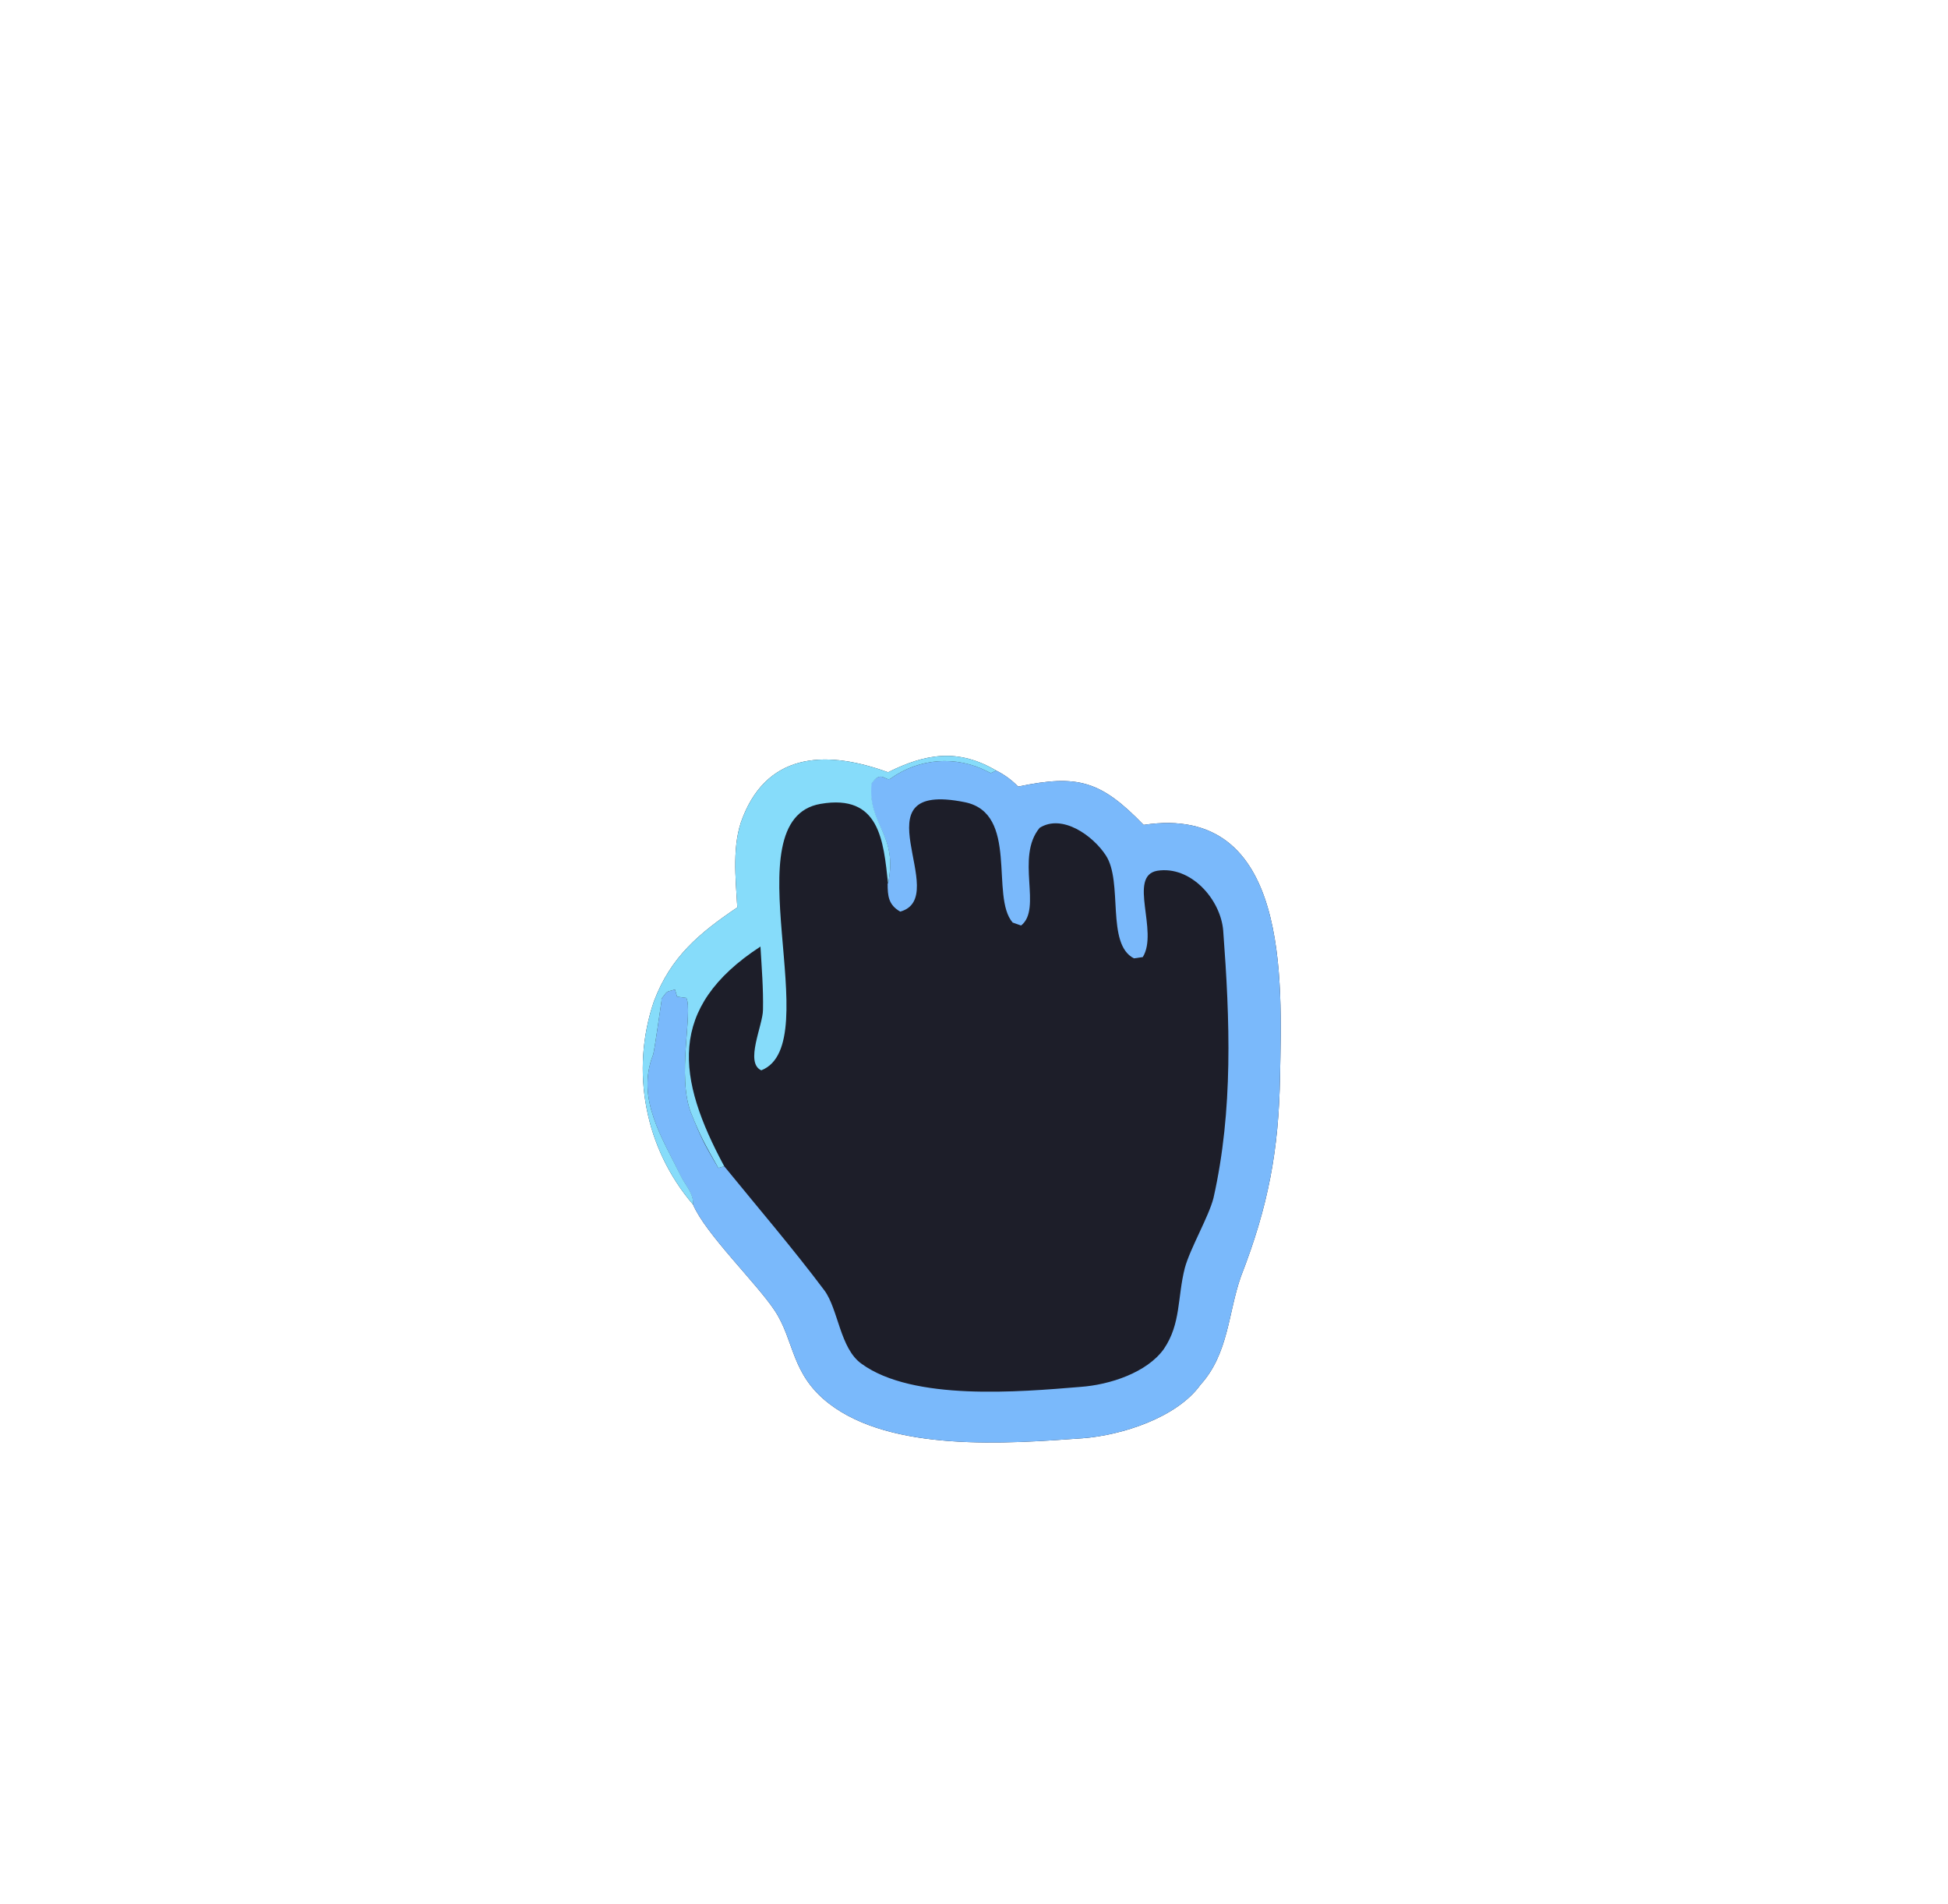
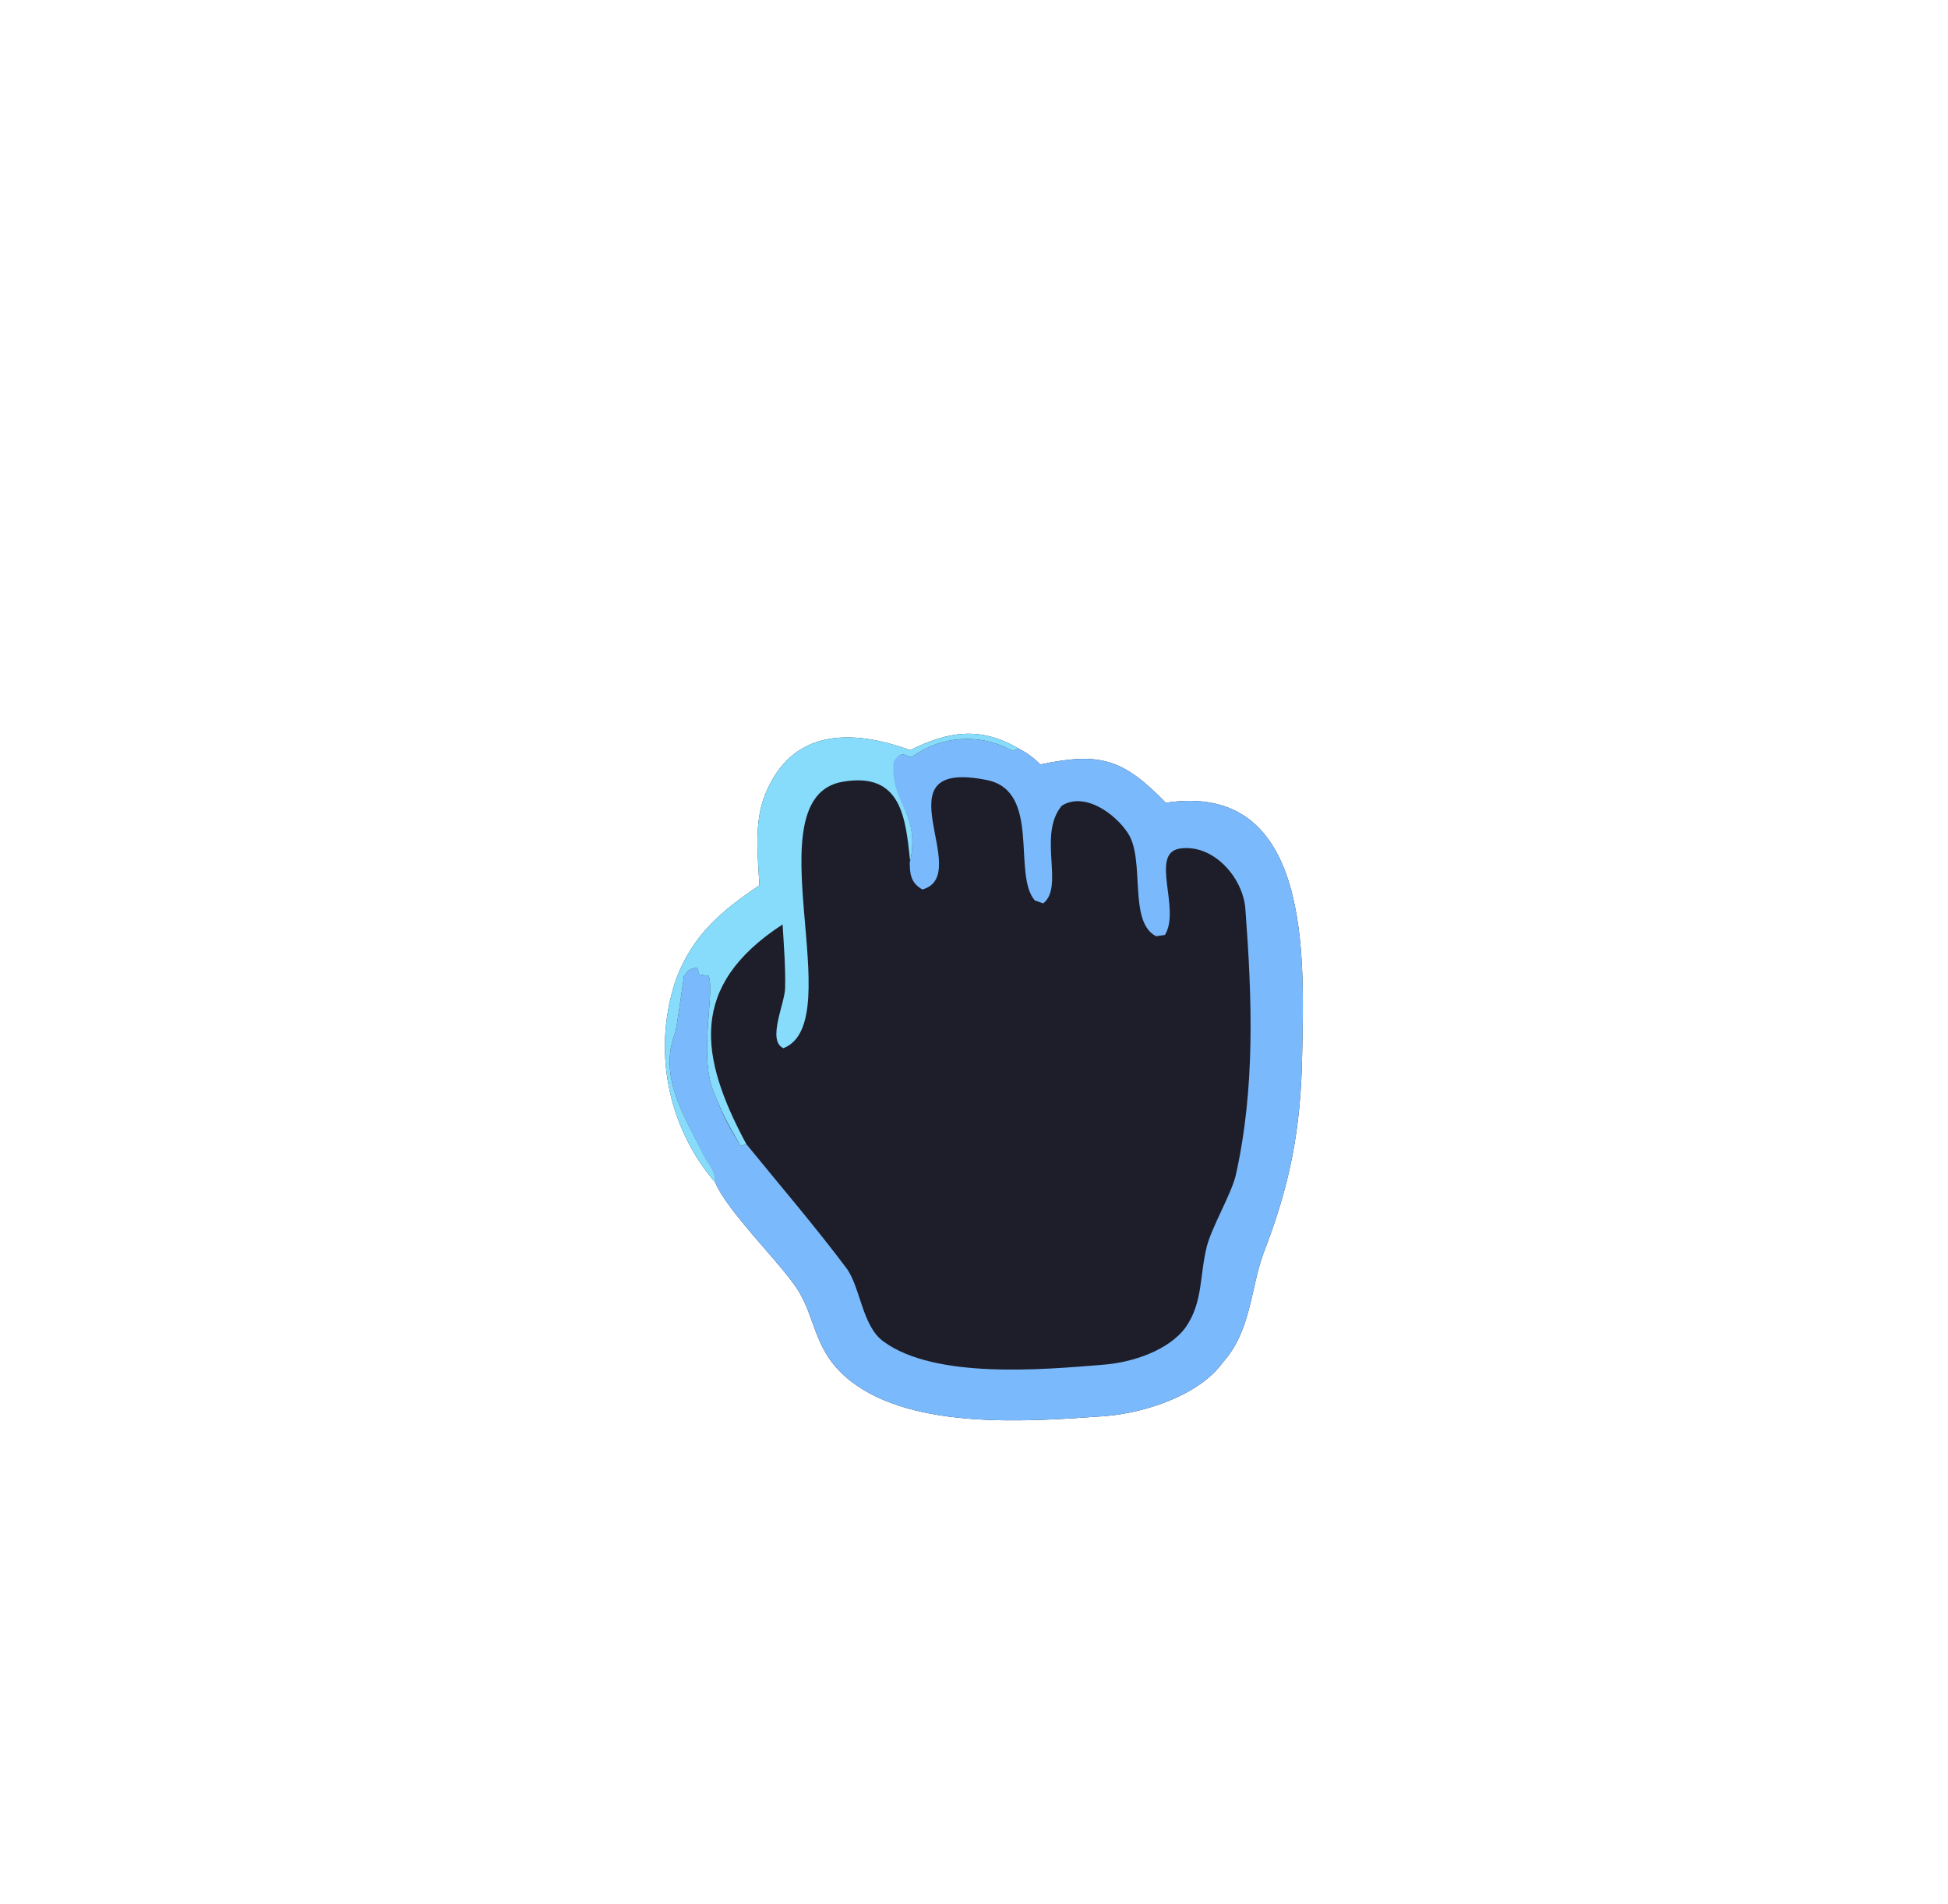
<svg xmlns="http://www.w3.org/2000/svg" width="44" height="43" viewBox="0 0 44 43">
-   <svg x="0.99" y="7.41" width="36.52" height="35.69" viewBox="0 341.333 384 341.333" preserveAspectRatio="xMidYMid meet" style="overflow:hidden">
+   <svg x="1.49" y="6.91" width="36.52" height="35.69" viewBox="0 341.333 384 341.333" preserveAspectRatio="xMidYMid meet" style="overflow:hidden">
    <g transform="translate(0 0)" data-sgt-offset="1">
      <defs>
        <linearGradient id="a" x1="1399.2" x2="1243.7" y1="228.9" y2="150.1" gradientUnits="userSpaceOnUse">
          <stop offset="0" stop-color="#678DFD" />
          <stop offset="1" stop-color="#8CDAFB" />
        </linearGradient>
      </defs>
      <path fill="url(#a)" d="M1296 106.3c2.2-7.9 5.2-14 12.6-18.2a25 25 0 0 1 18.8-2.3 25.6 25.6 0 0 1 15.5 12.5c1 1.7 1.7 3.5 2.5 5.3 6-4 11.3-5.7 18.7-4 6.2 1.2 11.6 5 15 10.2 5.6 9 2 16.9 3.6 20.2l4.7-.9c11.8-2.3 25.2 6.7 26.6 19.3 1.9 17.6-13 36.2-16 52.5-4.8 26.5-.3 44.6-18.4 68.2a66.7 66.7 0 0 1-43.9 25.3c-20 2.6-39-1.8-55-14.4a84.6 84.6 0 0 1-14.8-15.2c-7.5-9.8-13.1-22.4-20.3-33-5.1-7.4-14.9-16.6-18.7-23.6-15.2-28.4 16.3-47.9 41.2-28.8-2.2-9-5.8-22.3-7-31.2-1.6-6-3.3-12-3.8-18.1-1.4-14.6 6.7-27.3 22-28.2 6-1.4 11.6 1.4 16.7 4.4Z" data-index="1" />
      <path fill="#1D1E29" d="M1279.8 113.6c5 .9 6.5 1.2 9.8 5.5 7.4 9.5 10.4 52.4 18.3 58 .7-.1 1 0 1.4-.7 5.9-10.6-5-56.7-.3-70.3 1.4-4.2 5.6-7.3 9.8-8.6a9 9 0 0 1 6.9.5c3.7 2 5.8 6.5 6.8 10.4 3.3 13-3 64 2 69.2 13.7-2.7 4.7-77.7 30.6-64.5 13.8 7-11.6 67.2-2.6 74.2 10.2-4 14.9-52.2 33-45 10.2 3.8 4.2 18.3 1.3 25-4.3 10-8.3 20.1-11.1 30.6-4.6 20.8-1.7 37.7-12.5 57.3a53.1 53.1 0 0 1-31.9 25 59.3 59.3 0 0 1-45.6-5.8 61.7 61.7 0 0 1-17.3-14.6c-8-9.8-13.1-22-20.1-32.5-4.5-6.7-10.2-13.1-15.2-19.3-2.5-3.2-6.2-7.5-7.2-11.4-2.9-11 14.5-15.7 21.5-10 4.8 3.8 8.9 8.7 13.1 13 3 3 6.6 6.8 11 6.4 1.8-.1 2.9-1.2 3.8-2.4 1-5.4-1.4-16.4-3.2-21.8-4.5-14-6.3-32-11-45.5-1-11.9-6-16 8.7-22.7Z" data-index="2" style="opacity:1" />
      <path fill="#99F5FB" d="M1261 148.2c-1.5-6-3.2-12-3.8-18.1-1.3-14.6 6.8-27.3 22-28.2-5.9 5.7-12.6-2-8.8 15.3l.8.4.7-.7c2.3-2.2 3-3 6-3.8l1.9.5c-14.7 6.8-9.7 10.8-8.7 22.7l-1.3-.5c.1-2.6-1-5-3-6.5l-.3.4 1 .7-1.2-.3a14.8 14.8 0 0 1-6 8c-.3 4.2 2.8 7.2.7 10.1Z" data-index="3" />
      <defs>
        <linearGradient id="b" x1="663.9" x2="507.5" y1="554.3" y2="458.7" gradientUnits="userSpaceOnUse">
          <stop offset="0" stop-color="#87A3F8" />
          <stop offset="1" stop-color="#86E3FC" />
        </linearGradient>
      </defs>
      <path fill="url(#b)" d="M580.4 414.4a92.7 92.7 0 1 1 11.7 185 92.7 92.7 0 0 1-11.7-185Z" data-index="4" style="opacity:1" />
      <path fill="#1D1E29" d="M582 427.2a79.7 79.7 0 1 1 8.4 159.3 79.7 79.7 0 0 1-8.5-159.3Z" data-index="5" style="opacity:1" />
      <path fill="#7A99FB" d="M619.2 456.3a59.6 59.6 0 0 1 17 84.6c-5 7.3-20.2 21.5-29 22.2-6.7-1-14.4 7.5-13.2-6 .2-3.2 2.7-3.6 5.2-4.5l-.5-.8c11.3-5 15.8-5.1 24.7-16.4 7.7-9.7 11.1-22 9.6-34.3-2-15.9-9.1-24-20.9-33.3 2.1-1.4 5.8-9 7-11.5Z" data-index="6" style="opacity:1" />
      <path fill="#86DCFA" d="M525.3 506.5c6-1.2 5.2-3 12.3-2l.3 1.4c1 32.2 29.7 52.4 60.8 46l.5.7c-2.5 1-5 1.3-5.2 4.4-1.2 13.6 6.5 5 13.1 6.1a60.5 60.5 0 0 1-62.7-12.9 58.6 58.6 0 0 1-19.1-43.7Z" data-index="7" style="opacity:1" />
      <path fill="#737DBB" d="M526.2 500c4.4-38 51.6-61.9 49.5-42.5-2.7 3-8.4 6-12.2 8a48 48 0 0 0-24.3 30c-.9 3.7-.6 7.2-1.3 10.4l-.3-1.4c-7.1-1-6.3.8-12.3 2 .2-2 .6-4.4 1-6.4Z" data-index="8" />
      <path fill="#97CCD6" d="M526.2 500c6.2-6 12.3-4.4 11.4 4.5-7.1-1-6.3.8-12.3 2 .2-2 .6-4.4 1-6.4Z" data-index="9" />
      <path fill="#86DCFA" d="M612.1 467.8c-9.9-5.5-16.6-6.2-27.3-8.5-3.7-.8-4.4-6.6-2.5-10.2 7.5-7.3 29.4 2.7 36.9 7.2-1.3 2.5-5 10-7.1 11.5Z" data-index="10" style="opacity:1" />
      <path fill="#1D1E29" d="M905.8 178c-.1-13.8-.6-27.7-.9-41.6 0-7-.7-17.6.2-24.4.6-4.3 2-8.4 4-12.3 8.1-14.6 25.5-18.6 40-10.6 20.7 11.4 8 38.8 12.9 54.5 4-.4 7-.7 11 .7 5.1 1.8 7.8 4.5 11.6 8.2 10.9-2 18.4 0 25.9 8.2 27-1.9 33.4 13 33 37.8-.3 12.8.8 25.6-1.2 38.3-1 6.5-2.8 12.8-5.5 18.7-17.5 39.9-66.6 52.4-104.4 35-29.4-13.8-36.3-33.5-51.6-60.3-10.6-18.7-29.1-40.6 2.5-55.6 6.4-3 16.3.2 22.5 3.5Z" data-index="11" style="opacity:1" />
      <path fill="#7AB9FB" d="M905.8 178c-.1-13.8-.6-27.7-.9-41.6 0-7-.7-17.6.2-24.4.6-4.3 2-8.4 4-12.3 8.1-14.6 25.5-18.6 40-10.6 20.7 11.4 8 38.8 12.9 54.5-8.8 2.4-9.2 2.3-13.2 11-.3-11.8 2.3-46.4-4.2-52.7a15 15 0 0 0-11.3-4.2c-4.5.3-8.7 2.4-11.6 5.9-1.7 2-3.4 5.4-3.5 8-1.8 32.7 2.4 66.7.5 99.4-6.7-6-19.8-26.3-28.4-24.7-23.5 4.5-4.6 25.5 1.3 36.4 6.2 10.7 12 24 19.4 33.9 4.4 5.9 9.7 11.1 15.7 15.4a68.8 68.8 0 0 0 51.5 12.6c27.7-4.6 44.3-21.3 51-48 3.9-5.7 1.6-43.2 2.5-54.3-6.3-13-10.4-12.8-22.6-9-1.7.5-4.7-3.7-6.2-4.4-4.8-4.2-5.7-5-12.1-5.6-3.6 1.5-5.3 2-7.3 5.6-1.5.4-5.2.6-7 .7V166c-.2-5.1-1.8-7-5.2-10l.1-.5c-1-1-1-.9-1.6-2.2 2.5-2.1 3.4-.3 7-2.2v-.9c-4-1.5-4.2-1.4-6-4.6l2.1-1.3c5.2 1.8 7.9 4.5 11.7 8.2 10.9-2 18.4 0 25.9 8.2 27-1.9 33.4 13 33 37.8-.3 12.8.8 25.6-1.2 38.3-1 6.5-2.8 12.8-5.5 18.7-17.5 39.9-66.6 52.4-104.4 35-29.4-13.8-36.3-33.5-51.6-60.3-10.6-18.7-29.1-40.6 2.5-55.6 6.4-3 16.3.2 22.5 3.5Z" data-index="12" style="opacity:1" />
      <path fill="#7DABFB" d="M971.4 155.5c3.1.8 3.2-.8 6.8.7 2.3 2.4 2.7 2.6 2.1 6 4.8-1 6.7-2.3 10.5 1.1-3.6 1.5-5.3 2-7.3 5.6-1.5.4-5.2.6-7 .7V166c-.2-5.1-1.8-7-5.2-10l.1-.5Z" data-index="13" style="opacity:1" />
      <path fill="#7A99FB" d="M962 143.6c4-.4 7-.7 11 .7l-2.2 1.3c1.8 3.2 2 3.1 6 4.6v.9c-3.6 1.9-4.5 0-7 2.2.6 1.3.6 1.2 1.6 2.2l-.1.4c-7.1-1.4-12.8-1.7-15.8 6.4l-3.5.3-1-.8-.2-5c-.4 3-.3 5.6-2 8.2v-10.4c4-8.7 4.4-8.6 13.2-11Z" data-index="14" style="opacity:1;visibility:visible" />
      <path fill="#737DBB" d="M1002.9 169c1.5.6 4.5 4.8 6.2 4.3 12.2-3.8 16.3-4 22.6 9-.9 11.1 1.4 48.6-2.6 54.2 1.5-10.5 5.7-60.8-8.2-63.8-17.6-4-4.2 18-13.2 22.2l-1.2-.7c-3.6-5.3-2-17.1-3.5-24.6l-.1-.7Z" data-index="16" style="opacity:1" />
      <path fill="#737DBB" d="M976.6 169.6c1.7-.1 5.4-.3 7-.7.2 5.4 2 14-3 17.4l-1.6-.5c-3.7-5-2.6-9.7-2.4-16.2Z" data-index="17" />
      <path fill="#737DBB" d="m950.8 156.8.3 5 1 .8 3.4-.3c.3 6.4 1.2 11.8-2 17.3l-1.4 1c-4.8-2.4-3.5-11-3.3-15.6 1.7-2.6 1.6-5.1 2-8.2Z" data-index="18" style="opacity:1;visibility:visible" />
      <path fill="#1D1E29" d="M200.5 429.9c9-4.5 16.7-5.7 25.7-.4a19 19 0 0 1 5.2 3.8c14.3-3 19.7-1.3 29.8 9.1 34.9-5.3 32.8 37.4 32.4 59.6-.3 17.8-2.8 31-9.3 47.7-3 8.5-2.9 18.3-9.6 25.7-5.6 7.8-18.7 12-28 12.7-18 1.3-45.4 3.3-60.3-8.3-9-7-8.1-14.9-12.8-22-4.2-6.4-16.5-18.3-19.4-25.2a49.6 49.6 0 0 1-9.3-48.3c4-10.6 10.8-16.2 19.8-22.3-.4-7-1.3-15 1.3-21.4 6.3-16 20.8-15.7 34.5-10.7Z" data-index="19" />
      <path fill="#7AB9FB" d="M200.5 456.3c2.5-11.7-5-14-4-23.7 2.4-3.4 3.4-.4 4.6-1.2a22 22 0 0 1 23-1.7l.8.4 1.3-.6a19 19 0 0 1 5.2 3.8c14.3-3 19.7-1.3 29.8 9.1 34.9-5.3 32.8 37.4 32.4 59.6-.3 17.8-2.8 31-9.3 47.7-3 8.5-2.9 18.3-9.6 25.7-5.6 7.8-18.7 12-28 12.7-18 1.3-45.4 3.3-60.3-8.3-9-7-8.1-14.9-12.8-22-4.2-6.4-16.5-18.3-19.4-25.2.1-2.6-1.8-4.6-2.8-6.5-4.5-9.3-10.8-18.7-6.7-29.1.3-.8 1.8-11.5 2-12.8v-.5c1.6-2 .8-1.5 3.2-2.2l.5 1.7 2.2.3c1.6 3.3-2.3 18.6 1.1 27.3 2.3 5.7 3 7.2 6.5 13.1l1.4-.4c7.9 9.7 16.3 19.5 23.8 29.5 3.3 4.5 3.7 13.8 8.8 17.4 12.2 8.9 37.5 6.7 52 5.5 7-.5 15.8-3.4 19.8-9 4.1-6 3.2-12.3 5-19.3 1.3-4.7 5.7-12.2 6.8-16.6 4.7-20.9 3.9-42.2 2.3-63.5-.6-7.4-7.7-15.5-15.7-14.2-7 1.3.4 14.4-3.4 20.5l-2.1.3c-6.7-3.4-2.5-18.2-6.7-24.5-3-4.6-10.3-9.9-15.7-6.5-5.8 7 .7 19.2-4.4 23.2l-2-.7c-5.4-6.2 1.6-26-11.4-28.6-26.4-5.3-2.8 22.5-15.3 26-2.8-1.6-3-3.7-3-6.7Z" data-index="20" />
      <path fill="#86DCFA" d="M200.5 429.9c9-4.5 16.7-5.7 25.7-.4l-1.3.6-.8-.4a22 22 0 0 0-23 1.7c-1.2.8-2.2-2.2-4.5 1.2-1 9.7 6.4 12 3.9 23.7-1.1-10.2-2-21.3-16-18.9-21.8 3.7 1.9 57-14.1 63.3-4-1.8.4-10.7.4-14.4.1-5-.3-9.9-.6-15-22.4 14.6-19.8 31.4-8.6 52.2l-1.4.4c-3.4-6-4.2-7.4-6.5-13.1-3.4-8.7.5-24-1.1-27.3l-2.2-.3-.5-1.7c-2.4.7-1.6.2-3.2 2.2v.5c-.2 1.3-1.7 12-2 12.8-4.1 10.4 2.2 19.8 6.7 29 1 2 3 4 2.8 6.6a49.6 49.6 0 0 1-9.3-48.3c4-10.6 10.8-16.2 19.8-22.3-.4-7-1.3-15 1.3-21.4 6.3-16 20.8-15.7 34.5-10.7Z" data-index="21" />
      <path fill="#7DABFB" d="M164.4 156.4v-.6c.3-15.5-1.3-31.8.6-47 1.3-6 5.3-12.6 11-14.8 15-5.9 26.3 5.6 36.3 15.1 4.6 3.3 13.1 11 17.7 15l31.5 27.8c14.6 12.8 29.8 25.3 43.7 38.8 13.5 13 7.3 33.4-11.4 35.6-8.3 1-17.2.2-25.6.3 5.5 12.1 17.5 33.4 17 44.4-1 18.5-20.9 28.3-36.9 22.1-14.4-5.6-23.5-32.4-29-44.2-9.3 9.3-20.5 24.7-34.6 24.5-16.1-.2-21.5-13.6-20.4-27.8.3-29.7-.6-59.6 0-89.2Z" data-index="22" style="opacity:1" />
      <path fill="#1D1E29" d="M177.1 159.6c1.1-11.2-4.6-52.6 6.7-54.8 6 .7 12.7 8 17.7 12.2 7 6.9 17.5 15.6 25.1 22.2L272 179c4.4 3.9 22 18.3 24.6 22 15.3 22.2-40.3 8.1-46.4 14.9-.3 6.9 21.5 46.2 22 52 .3 4.1-1.3 8.2-4.5 10.8-23.9 20.6-33.6-43.2-44.6-49-2.4-.2-3.8.6-5.6 2-6.9 5.8-25 29.2-32.9 28.8-2 0-4-.9-5.4-2.4-4.6-5-.6-83.2-2.1-98.4Z" data-index="23" style="opacity:1" />
      <path fill="#68F7E2" d="M164.4 156.4v-.6c.3-15.5-1.3-31.8.6-47 1.3-6 5.3-12.6 11-14.8 15-5.9 26.3 5.6 36.3 15.1-4.2-.7-14.5-10.6-18.4-13.9-2 2.6-4.8 5.7-4.8 8.7 2.2 6.4 11.8 5.9 12.4 13.1-5-4.3-11.7-11.5-17.7-12.2-11.3 2.2-5.6 43.6-6.7 54.8-2.3-2.6-.2-36.7-1.2-43.3a27 27 0 0 1-9 2.3l-1 .2c.2 15 .3 30.1 0 45.2h-.4l-1.1-7.6Z" data-index="24" style="opacity:1" />
      <path fill="#7DABFB" d="M1410.2 736.8c6.8-.5 13.3 2.4 16.1 8.8 2.8 6.5-.9 16.7-3 23.1-5.7 18.4-11.5 36.8-17.5 55.2-3 9-11.3 13.9-20.5 10.2-5.8-2.4-7.8-8.1-9.8-13.4-14 13.6-30.9 29.8-44 44 21.3 6.7 20.8 27.7 5.8 31.5-18.1 4.6-67 26.1-82.4 25.8-18.9-4.7-14.3-18.7-9.3-32.4 8.5-23.2 15.2-47.4 24.8-70.2 2-4.7 9-7 13.3-8 14 3 15.2 9 18.2 21.5l43-42.8-3.8-1.5c-4.8-2.2-8.8-6-10.4-11-4-12.5 11-18.9 20.4-21.7 19.5-6 39.5-14.1 59.1-19.1Z" data-index="25" style="opacity:1" />
      <path fill="#1D1E29" d="M1411.3 749.4c2 .1 1.1-.1 3 1 1.3 4.2-17.7 57.4-20 66a9.7 9.7 0 0 1-2.8 4.6c-2.9-1.8-7.6-17.1-9.9-22l-.4-.8a492.8 492.8 0 0 0-29 28.2c-12.8 13.8-31.5 30.1-43.4 44 6.5 3.7 21.7 6.7 25 10.6-.5 1.6-1.3 2.8-3 3.2-10.5 2.4-70.6 26.2-76.7 23.7.1-.8.3-2 .6-2.8 8-23.5 16.1-47.1 24.3-70.6.9-2.7 2.3-7.7 4.7-9 6.3 3 6.4 28.4 13.5 28.7 16.4-13.6 50.1-50.4 67.8-66.5l.2-1.9c-3-5.6-17-6-20.8-11.2l.3-1.2c5-4.2 55.6-19.9 66.6-24Z" data-index="26" style="opacity:1" />
      <path fill="#7DABFB" d="M908 827.2c-5.4 14.3-22.3 15.2-27 4.2-9.4-22.4-17.8-48-25.3-71.3-3.7-11.2 7.2-20.9 18-18.2 18.5 4.6 37.4 10.8 55.6 16.8 7.3 1.6 16.9 3.8 21 10.7 5.5 9.2-.2 17.3-8.5 21.4l-2.1 1c13.2 12.1 28.4 26.2 41.1 39 1.2-6.8 1.9-14.7 7.9-18.8 3.7-2.4 8.2-3.3 12.6-2.3 4.1 1 8.2 4 10.1 7.9 12.9 26.8 25 54.4 36 82a15.5 15.5 0 0 1-6.8 17.9c-9.2 5.4-28.6-3-38.7-6L956.5 898c-23.9-7.3-25.5-23.5-2.7-33.2l-28-26.6c-4-3.8-11.5-11.2-15.6-14.2-1.6.8-1.3 1-2.2 3.2Z" data-index="27" />
      <path fill="#1D1E29" d="M914.3 810.6c-2-2.1-7-7.4-9.5-8.1-6.5 2.8-6.2 17.7-11.2 22.5-2-1.2-24.9-63.5-25.4-69.4l1-.8c7.8-.7 45.7 13.6 57.8 16.1l.7.2c3 1 9 2.7 10.3 5.1-2.1 6.2-17.4 7.3-19.2 12 4.2 6 63.6 61.6 70 65.4 2.5-7.3 5.2-26.3 8.8-30.4 4.6.7 24.1 51.1 28.4 59.3 1.8 3.7 8 18.6 8.3 22l-1.1 1.2c-7.7-.2-78.3-21.1-80.6-24 1.6-3.3 18.5-9.2 23.5-12.2-12-12.8-27-25.9-39.8-38.2-4.4-4.3-18.3-18-22-20.7Z" data-index="28" />
      <path fill="#86DCFA" d="M908 827.2c-5.4 14.3-22.3 15.2-27 4.2-9.4-22.4-17.8-48-25.3-71.3-3.7-11.2 7.2-20.9 18-18.2 18.5 4.6 37.4 10.8 55.6 16.8-3.5 1-15.6-3.5-19.6-4.9-1.4 2.9-3.5 6.2-3 9 2.7 3.3 17.9 4.7 22.2 8l-1.2.3-.7-.2c-12.1-2.5-50-16.8-57.8-16.1l-1 .8c.5 5.9 23.4 68.2 25.4 69.4 5-4.8 4.7-19.7 11.2-22.5 2.5.7 7.5 6 9.5 8.1-4.7-1.2-7.1-4.6-10.4-8.2-1.8 5.4-6 21.4-10.4 24-5-2.5-6-16.2-10.1-21.4-3.5-.9-6.7 1.6-10 3 1.5 4.1 3.2 8.9 4.5 13 5.9 19.4 18.3 22.5 29.3 5.8l-.3-.3.7.2.4.5Z" data-index="29" />
      <path fill="#7A99FB" d="M1302.2 486c0-11.2.2-23.3-.1-34.6-.4-17.5-2-38.8 21.6-39.6 9-.3 19 7 19.7 16 1.7 19 .8 39.2.7 58.3h33c15.8-.4 38.3-1.6 39.1 20.2.4 9.8-6.5 18.7-16.8 20.6-17.8 1.6-37 .7-55 .7-.2 10.3 0 20.6 0 30.8-.1 10.9 2.2 27.3-6.7 35.4-12 11-33 4.6-35-12.6-1.4-17.5-.3-36-.5-53.6-10.6 0-24.7.3-35-.3-13.2.5-37.9 1-37.1-20 1-25.7 29.8-21.4 48.3-21.2 7.9-.1 15.8-.2 23.8 0Z" data-index="30" style="opacity:1" />
      <path fill="#1D1E29" d="M1270.8 497.4c6.2 0 38.7 1.5 41.5-1.3 6.2-6.4-2.6-55.2 3-67.7a8.4 8.4 0 0 1 7.2-5.4c2.4-.2 4.8.2 6.6 2 2 1.8 2.9 4.6 3.3 7.2 1.9 11 .3 37.6 0 50 0 4.5-1 10.2 2 13.8 11.5 7.1 66.2-7.2 70 8.7.5 2.3.3 4.8-1 6.8-1.7 2.7-5.1 4-8.2 4.6-8.8 1.6-58-2.4-61 2.1-7.3 10.4 7 65.9-8.7 69.6a9 9 0 0 1-7-1c-2.9-1.9-4-5.5-4.4-8.8-1.8-12.2 3.2-53.2-2.1-60.6-3-2-55-1.6-61.3-.7-16.9-6.2-7.7-21.9 7.1-19.4 2.5.4 10 0 13 .1Z" data-index="31" style="opacity:1" />
      <path fill="#7AB9FB" d="M1267.1 527.3c-13.1.5-37.8 1-37-20 1-25.7 29.8-21.4 48.3-21.2l-.9.3c-8.8 3-25.1-.6-29.9 2.9-.4 2.3-1.1 4.5-.6 6.7 4.5 2 23.5-1.6 28 .1-1.7 1.4-2.2.3-4.2 1.3-3 0-10.5.3-13-.1-14.8-2.5-24 13.2-7 19.4 4.6.8 14.9-.2 17.7.7-7 .7-18.8 1.3-25-2.7-2.8-1.7-3-6.6-3.1-9.6-2.1 3.8-6.7 9.1-6 12 12 15 20 6 32.7 10.2Z" data-index="32" />
      <defs>
        <linearGradient id="c" x1="177.1" x2="280.8" y1="814.6" y2="834.4" gradientUnits="userSpaceOnUse">
          <stop offset="0" stop-color="#8CE4F9" />
          <stop offset="1" stop-color="#7F8AFC" />
        </linearGradient>
      </defs>
      <path fill="url(#c)" d="M225 714.3c18.1-1.3 19.9 11.6 29.2 24 12.8 17 39.8 53.8-5.3 47.6-.2 26.6-.1 53.2 0 79.8 22.7-4.2 32.7 6.6 18.6 26.8-8.2 11.7-21 37-32.9 42.8-19.8 2.4-21.6-13.7-31.7-25.8-13.3-15.9-36-50.6 6.4-44.3l.1-79.3c-27.6 4.3-30.6-11.5-16.3-31.3 8.6-11.9 16.2-25.3 25.6-36.6a16 16 0 0 1 6.2-3.7Z" data-index="33" />
      <path fill="#1D1E29" d="M228.4 725.7c1.4.5 3.2 1.9 3.9 3 4 7.2 28.7 39.1 28 44.6-5.5 3.6-18.1-5-23.5 1.2-1 6.4-.7 38.4-.5 46.6.5 14.6-1 43 .6 56 4.3 6.2 17.2-3.4 23.5.7l.1 1.5a537.4 537.4 0 0 1-30.3 45c-5.2-1.8-24.8-34.7-30.1-41-1.4-1.5-2.2-3.4-1.7-5.5 5.2-3.6 17.4 4.3 22.5.3 1.2-6.2 1.6-99.7 0-104-1.8-5.1-17.4 2.8-22.3 0-.9-.6-.7-1-1-2 1.8-4.5 26.6-40.7 30.8-46.4Z" data-index="34" />
      <path fill="#7DABFB" d="M622.7 814.8c-3.9-21 10-28.1 26.3-16.6 11.5 8.2 36.9 20.3 44.5 31.5 6.7 9.9-8 20.4-16.4 24.4-11.6 5.5-26 18.9-38.3 22.9-1.9.2-3.8.3-5.7 0-11.8-1.2-11.5-12.5-10.4-21.3l-72.8-.2c3.4 24.2-12.6 27-29.4 14.3-11.5-8.6-62.1-29.6-35.4-47 10.1-6.6 37.2-25.6 48.3-29.8 16.3-1.5 18.7 8.2 16.3 21.6l73 .2Z" data-index="35" style="opacity:1" />
      <path fill="#1D1E29" d="m535.4 805.5 1.6.2c4.6 4.8-5.3 16 1.4 20.7 7.5.7 93.6.8 96.6-.7 4.7-6-3.6-17.2 1.2-20.2 5.4 2.4 40.1 24.3 45.2 28.5v2c-3.7 4-37.4 24.3-44.3 28.5l-1.8-.2c-3.2-3.5 2.8-10.2 1.8-15.1-.8-3.8-4.7-5.5-8.1-5.4-11.5.2-22.9.2-34.4.2l-35.3-.1c-6 0-16-.3-21.5.5-5.3 5.1 3.8 16.4-1 19.7-5-1-36.4-22-43-25.8-1.5-.8-2.3-2-2.5-3.7 3.5-4.6 36.6-24.2 44-29Z" data-index="36" style="opacity:1" />
      <path fill="#7DABFB" d="M585.3 88.5c9.7-.4 44.4-4.5 31.8 15.4-2.6 4-21 2.6-25.3 2.6v156.1c7-.1 20-1.8 25.6 3.2 5.6 5 1.1 14.7-5.7 14.9-12.5.4-25.7.4-38.2.4-6.7 0-21 1.7-24.2-4.7-8.7-16.9 19.3-14 27.5-13.8l-.1-103.8c0-12.3-.9-39.4.3-50.3-1.1-2.7-6-2.6-8.7-1.9-8 2.1-28-3.8-19-14.3 5.3-6.1 26.8-4 36-3.8Z" data-index="37" />
      <path fill="#86DCFA" d="M577 108.5c-1.1-2.7-6-2.6-8.7-1.9-8 2.1-28-3.8-19-14.3 5.3-6.1 26.8-4 36-3.8-4 1.8-13 1-17.7.8-1.5 3.2-5.2 10-5.2 13.2 3.6 5.2 11.6.7 15.2 3.4 0 2 .4 1.3-.6 2.6Z" data-index="38" />
      <path fill="#7AB9FB" d="M978.1 455.5c9.4-1.7 18.3-2.7 20.6 9.6 1.8 9.7-5.6 37-12.7 42.8a68 68 0 0 1-12.7 15.7c-2.2 1.3-3.9 2.3-5.2 4.7-3.7 3.5-10 9.7-14.3 12l-3 .6c-11.7-1.8-29-16.2-30.4-28.7l-.6.4c-.3 1.8-.3 1.7-1.2 3.2-7.4 1-19.9 8.6-24.7 3.8-2.7-8.9 18-25.7 25.7-28.7 1.8-.7 12.8-.8 13.4-1.7 9.6-13.8 23.7-27 40.3-31.9 1.1-.6 3.5-1.3 4.8-1.8Z" data-index="39" style="opacity:1" />
      <path fill="#1D1E29" d="M979.5 462.5c5.5-1 11.6-2.3 12.3 5.4 1 10.9-5.4 25.2-9.8 34.7l-.5.6a118.4 118.4 0 0 1-31.7 32.3 55.7 55.7 0 0 1-23.5-21.7c12.6-25.5 25.7-41.5 53.2-51.3Z" data-index="40" style="opacity:1" />
      <path fill="#99F5FB" d="M962.1 493a10.6 10.6 0 1 1 15.4-14.8A10.6 10.6 0 0 1 962 493Z" data-index="41" />
      <path fill="#7A99FB" d="M980 482.3A10.6 10.6 0 0 1 962 493l3.4-3.3a5.5 5.5 0 0 0 9.3-5.6c1.5-.2 3.7-1.2 5.1-1.8Z" data-index="42" />
      <path fill="#1D1E29" d="M965.5 489.7a5.5 5.5 0 1 1 8.6-6.8 5.5 5.5 0 0 1-8.6 6.8Z" data-index="43" />
      <path fill="#99F5FB" d="M919.8 512.6c-.3 1.8-.3 1.7-1.2 3.2-7.4 1-19.9 8.6-24.7 3.8-2.7-8.9 18-25.7 25.7-28.7 1.8-.7 12.8-.8 13.4-1.7 9.6-13.8 23.7-27 40.3-31.9l-.4 1.3a87.9 87.9 0 0 0-45.8 43c-.1.3-1.6 1-2 1-2.2 3.3-3.1 5.8-4.7 9.6l-.6.4Z" data-index="44" style="opacity:1" />
      <path fill="#1D1E29" d="M902.6 514.8c4.5-5.4 17.6-19.8 24.7-18 .4 2.3-.8 3.3-2.2 5.8-2.2 3.3-3.1 5.8-4.7 9.6l-.6.4c-5.5-2.3-11.8.3-17.2 2.2Z" data-index="45" />
      <path fill="#7DABFB" d="M978.1 455.5c9.4-1.7 18.3-2.7 20.6 9.6 1.8 9.7-5.6 37-12.7 42.8-.3-5.4 8.1-14.3 8.9-20.9.9-8.3 4.1-12.6 2.1-21.6l-1.6-.8.9-.2c-5.8 3.6-3.7 31.4-14.3 38.2 4.4-9.5 10.8-23.8 9.8-34.8-.7-7.6-6.8-6.2-12.3-5.3.7-4.4 2.7-4.2-1.4-7Z" data-index="46" />
      <defs>
        <linearGradient id="d" x1="1052.6" x2="951.4" y1="494.3" y2="519.9" gradientUnits="userSpaceOnUse">
          <stop offset="0" stop-color="#7C7DF8" />
          <stop offset="1" stop-color="#87D4FB" />
        </linearGradient>
      </defs>
      <path fill="url(#d)" d="M1010.3 439.7c-2.8 3-17.4 19.8-18.7 2.2-.2-2.4 15.1-17 17.6-19.3 1.6-1.5 5.6-1 7.2-.7 7.9 2.1 19 14.1 23.6 20.6a9.3 9.3 0 0 1 1.4 6.1c-4.8 8.4-13.5-1-17.3-5 5 16 9.8 19 16.8 32.7 11.1 22 9 52.4-2.5 74.2a89.8 89.8 0 0 1-68.3 47.6c-6.1.9-16.5 3-18.3-5.5.7-5 4.1-6.2 8.8-6 24.5-3.2 43.1-11 58.9-31.2a72.7 72.7 0 0 0 15-55c-2.5-18.7-9.8-24.8-17.8-40.4a76 76 0 0 1-6.4-20.3Z" data-index="47" style="opacity:1" />
      <path fill="#86DCFA" d="M970.1 598.1c-6.1.9-16.5 3-18.3-5.5.7-5 4.1-6.2 8.8-6 3.7.3 6.7 0 9.2 2 .8 3.2.5 6.3.3 9.5Z" data-index="48" />
      <defs>
        <linearGradient id="e" x1="888.3" x2="928.7" y1="443.6" y2="470.5" gradientUnits="userSpaceOnUse">
          <stop offset="0" stop-color="#97EDF3" />
          <stop offset="1" stop-color="#83DCFE" />
        </linearGradient>
      </defs>
      <path fill="url(#e)" d="M956.2 412.2c4-.5 8.8 2 8.6 6.3-.3 8.6-13.7 7-19.6 8a79.4 79.4 0 0 0-65.3 62.7c-1.3 7.4 0 16.4-5.5 21.4-6.1.4-9.3-2.8-9-9 2.5-53.1 40.8-85.3 90.8-89.4Z" data-index="49" />
      <path fill="#1D1E29" d="M968.1 528.3c.5 4.1.5 7.2-1 11.1 1.5 1.3 4.3 3.4 5.3 5-3.7 6.5-14 23.9-22.2 22.6-3.4-3.3-2.5-7.1-1.7-11.5.8-4.8.4-10 2.3-14.6l3-.7c4.4-2.2 10.6-8.4 14.3-11.9Z" data-index="50" />
      <path fill="#7AB9FB" d="M967 539.4c1.6 1.3 4.4 3.4 5.4 5-3.7 6.5-14 23.9-22.2 22.6-3.4-3.3-2.5-7.1-1.7-11.5.9.5 4.3 3 5 3a82 82 0 0 0 13.6-19Z" data-index="51" style="opacity:1" />
      <path fill="#7A99FB" d="m950.8 540.9 3-.7c1.5 6 .4 12-.3 18.3-.7 0-4.1-2.5-5-3 .8-4.8.4-10 2.3-14.6Z" data-index="52" />
      <path fill="#7A99FB" d="M915.3 534.6c-1.4-4 .7-7 4.2-9l1.1.1c3 5.4 4.5 12.4 10.2 14.2 4.2 1.2 7-.4 10 1.6 0 2.5 0 2.7-1.4 4.7-3.6 2.2-5.6.5-8.3 2.1-3.7 2.3-4.6 9.5-9.8 4.5-4.4.2-6.3 2.9-9 .8-2.5-6.5 1.7-6.1-2-11.4.7-2.9 3-5.2 5-7.6Z" data-index="53" style="opacity:1" />
      <path fill="#86DCFA" d="M915.3 534.6c2.4 1.5 3.6 2 4.2 5 .7 3.8-3.5 7.5-5.6 10.1-1 1.2-.4 2.4-1.7 3.9-2.4-6.5 1.8-6.1-1.9-11.4.7-2.9 3-5.2 5-7.6Z" data-index="54" style="opacity:1" />
      <path fill="#7A99FB" d="M968.1 528.3c1.3-2.4 3-3.4 5.2-4.7 2.3 8.8 2.6 12.4-1 20.8-1-1.6-3.7-3.7-5.2-5 1.5-4 1.5-7 1-11Z" data-index="56" />
      <path fill="#7DABFB" d="M931.2 556.3c1.4.6 1 .4 2 1.6.2 6-8.4 10.3-13.5 11.5-1.7-1-1.1-.4-1.8-2.2 1.7-3.3 6-3.9 9-6 1.1-.8 3.3-3.6 4.3-4.9Z" data-index="57" style="opacity:1" />
      <path fill="#99F5FB" d="M906.5 531.7c.6.8.9 1.5 1.4 2.4-.7 2.2-8.5 8.9-11.7 14-4.7-7.2 4.9-12.3 10.3-16.4Z" data-index="58" style="opacity:1" />
      <path fill="#86DCFA" d="M908.4 553.4c1.6.7 1.4.8 2.4 2.2-.5 3.4-5.5 7.7-8.1 10.3-1.3-.4-1.1-.4-2.2-1.2l-.1-1.5c1.4-3.1 5.5-7.1 8-9.8Z" data-index="59" style="opacity:1" />
    </g>
  </svg>
</svg>
